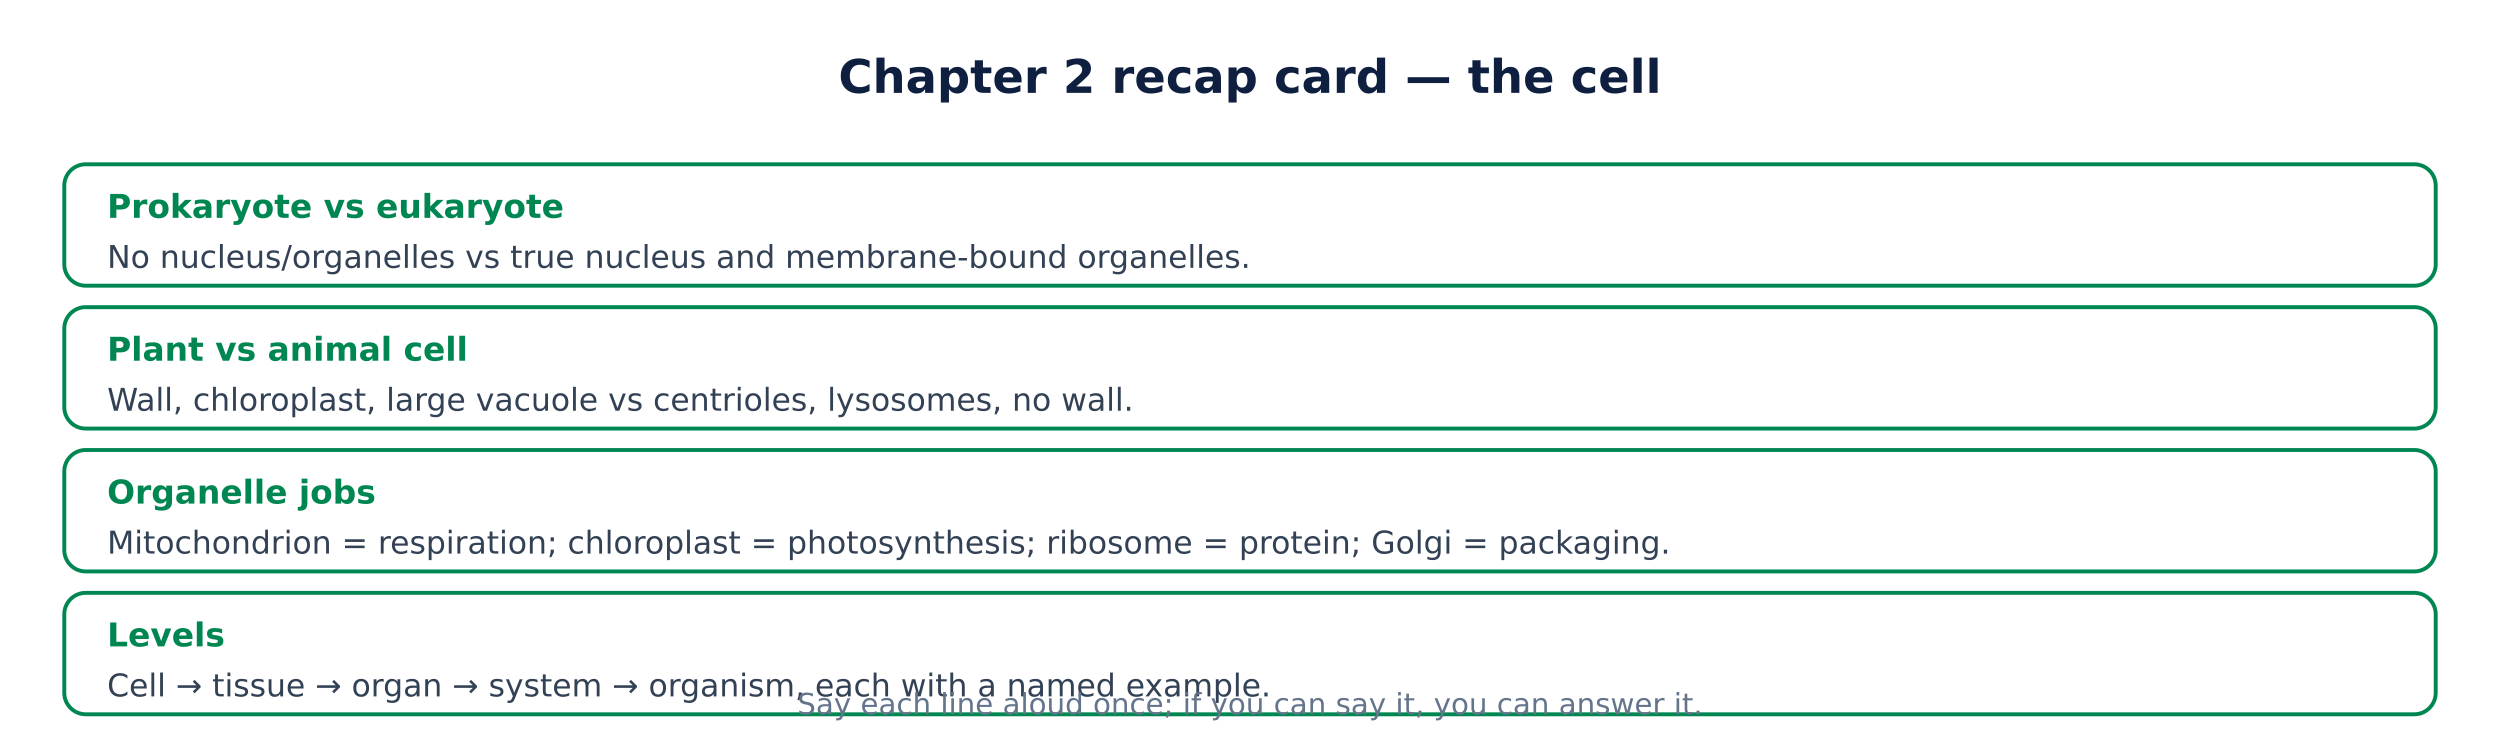
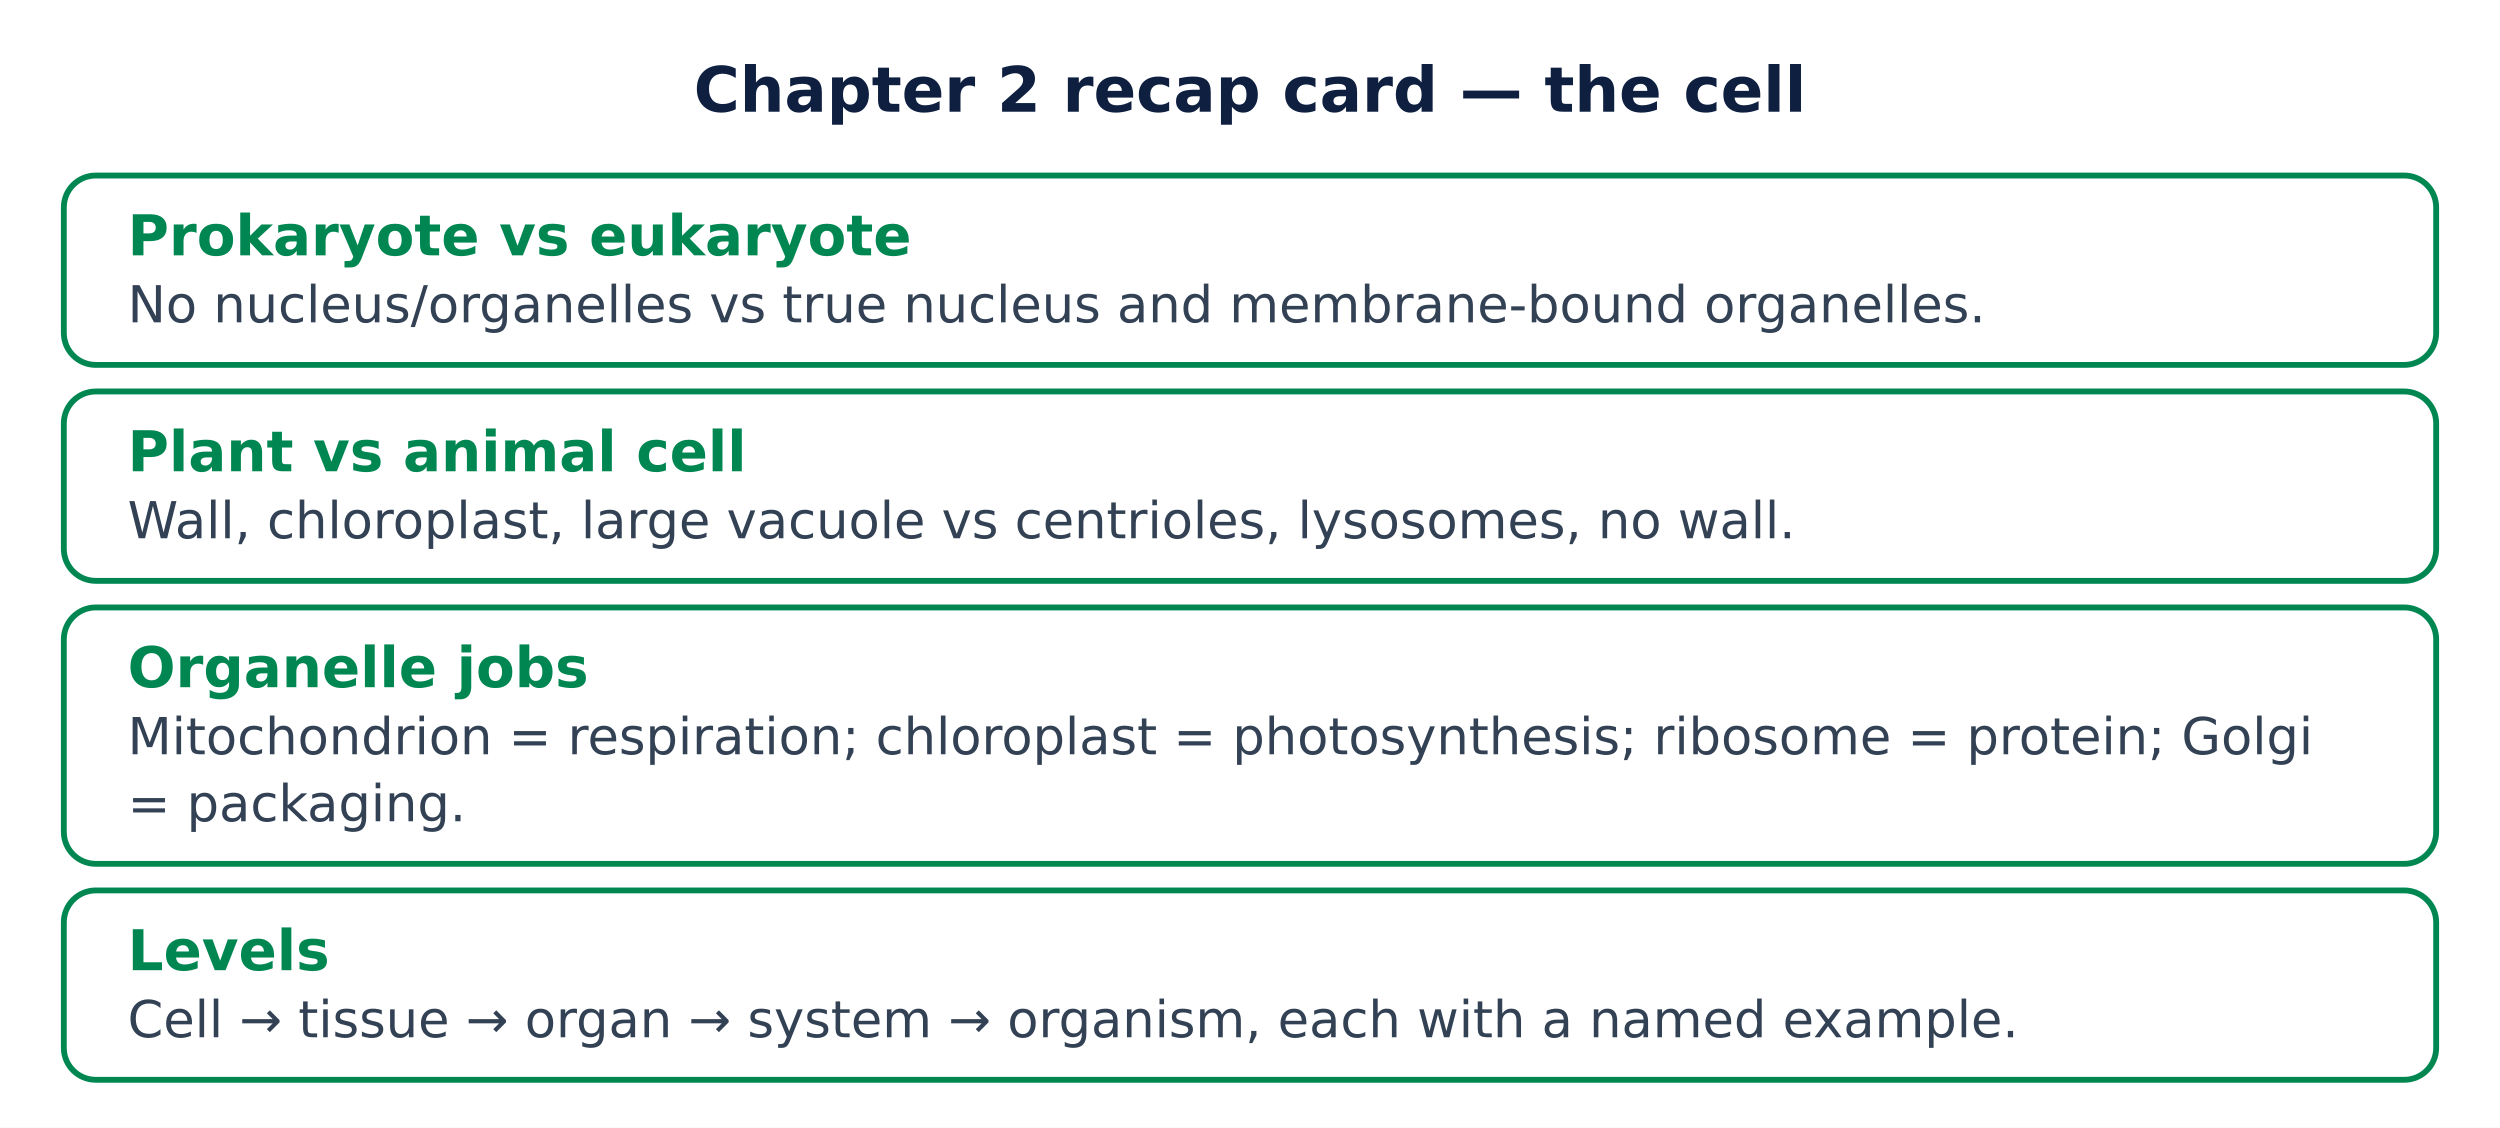
- <svg xmlns="http://www.w3.org/2000/svg" viewBox="0 0 700 210" width="700" height="210">
+ <svg xmlns="http://www.w3.org/2000/svg" viewBox="0 0 470 212" width="470" height="212">
  <defs>
    <marker id="ag" viewBox="0 0 10 10" refX="9" refY="5" markerWidth="7" markerHeight="7" orient="auto-start-reverse">
      <path d="M 0 1 L 10 5 L 0 9 z" fill="#008751" />
    </marker>
    <marker id="an" viewBox="0 0 10 10" refX="9" refY="5" markerWidth="7" markerHeight="7" orient="auto-start-reverse">
      <path d="M 0 1 L 10 5 L 0 9 z" fill="#0E1F40" />
    </marker>
    <marker id="aa" viewBox="0 0 10 10" refX="9" refY="5" markerWidth="7" markerHeight="7" orient="auto-start-reverse">
      <path d="M 0 1 L 10 5 L 0 9 z" fill="#D97706" />
    </marker>
    <marker id="ar" viewBox="0 0 10 10" refX="9" refY="5" markerWidth="7" markerHeight="7" orient="auto-start-reverse">
      <path d="M 0 1 L 10 5 L 0 9 z" fill="#DC2626" />
    </marker>
  </defs>
-   <rect x="0" y="0" width="700" height="210" fill="#FFFFFF" />
-   <text x="350" y="26" font-family="DejaVu Sans" font-size="13" fill="#0E1F40" text-anchor="middle" font-weight="bold">Chapter 2 recap card — the cell</text>
-   <rect x="18" y="46" width="664" height="34" rx="6" fill="#FFFFFF" stroke="#008751" stroke-width="1.1" />
-   <text x="30" y="61" font-family="DejaVu Sans" font-size="9.2" fill="#008751" text-anchor="start" font-weight="bold">Prokaryote vs eukaryote</text>
-   <text x="30" y="75" font-family="DejaVu Sans" font-size="8.8" fill="#334155" text-anchor="start" font-weight="normal">No nucleus/organelles vs true nucleus and membrane-bound organelles.</text>
-   <rect x="18" y="86" width="664" height="34" rx="6" fill="#FFFFFF" stroke="#008751" stroke-width="1.1" />
-   <text x="30" y="101" font-family="DejaVu Sans" font-size="9.2" fill="#008751" text-anchor="start" font-weight="bold">Plant vs animal cell</text>
-   <text x="30" y="115" font-family="DejaVu Sans" font-size="8.8" fill="#334155" text-anchor="start" font-weight="normal">Wall, chloroplast, large vacuole vs centrioles, lysosomes, no wall.</text>
-   <rect x="18" y="126" width="664" height="34" rx="6" fill="#FFFFFF" stroke="#008751" stroke-width="1.1" />
-   <text x="30" y="141" font-family="DejaVu Sans" font-size="9.2" fill="#008751" text-anchor="start" font-weight="bold">Organelle jobs</text>
-   <text x="30" y="155" font-family="DejaVu Sans" font-size="8.8" fill="#334155" text-anchor="start" font-weight="normal">Mitochondrion = respiration; chloroplast = photosynthesis; ribosome = protein; Golgi = packaging.</text>
-   <rect x="18" y="166" width="664" height="34" rx="6" fill="#FFFFFF" stroke="#008751" stroke-width="1.1" />
-   <text x="30" y="181" font-family="DejaVu Sans" font-size="9.2" fill="#008751" text-anchor="start" font-weight="bold">Levels</text>
-   <text x="30" y="195" font-family="DejaVu Sans" font-size="8.8" fill="#334155" text-anchor="start" font-weight="normal">Cell → tissue → organ → system → organism, each with a named example.</text>
-   <text x="350" y="200" font-family="DejaVu Sans" font-size="8.2" fill="#64748B" text-anchor="middle" font-weight="normal">Say each line aloud once; if you can say it, you can answer it.</text>
+   <rect x="0" y="0" width="470" height="212" fill="#FFFFFF" />
+   <text x="235.0" y="21" font-family="DejaVu Sans" font-size="11.8" fill="#0E1F40" text-anchor="middle" font-weight="bold">Chapter 2 recap card — the cell</text>
+   <rect x="12" y="33" width="446" height="35.6" rx="6" fill="#FFFFFF" stroke="#008751" stroke-width="1.1" />
+   <text x="24" y="48" font-family="DejaVu Sans" font-size="10.6" fill="#008751" text-anchor="start" font-weight="bold">Prokaryote vs eukaryote</text>
+   <text x="24" y="60.6" font-family="DejaVu Sans" font-size="9.6" fill="#334155" text-anchor="start" font-weight="normal">No nucleus/organelles vs true nucleus and membrane-bound organelles.</text>
+   <rect x="12" y="73.6" width="446" height="35.6" rx="6" fill="#FFFFFF" stroke="#008751" stroke-width="1.1" />
+   <text x="24" y="88.6" font-family="DejaVu Sans" font-size="10.6" fill="#008751" text-anchor="start" font-weight="bold">Plant vs animal cell</text>
+   <text x="24" y="101.2" font-family="DejaVu Sans" font-size="9.6" fill="#334155" text-anchor="start" font-weight="normal">Wall, chloroplast, large vacuole vs centrioles, lysosomes, no wall.</text>
+   <rect x="12" y="114.2" width="446" height="48.2" rx="6" fill="#FFFFFF" stroke="#008751" stroke-width="1.1" />
+   <text x="24" y="129.2" font-family="DejaVu Sans" font-size="10.6" fill="#008751" text-anchor="start" font-weight="bold">Organelle jobs</text>
+   <text x="24" y="141.8" font-family="DejaVu Sans" font-size="9.6" fill="#334155" text-anchor="start" font-weight="normal">Mitochondrion = respiration; chloroplast = photosynthesis; ribosome = protein; Golgi</text>
+   <text x="24" y="154.4" font-family="DejaVu Sans" font-size="9.6" fill="#334155" text-anchor="start" font-weight="normal">= packaging.</text>
+   <rect x="12" y="167.4" width="446" height="35.6" rx="6" fill="#FFFFFF" stroke="#008751" stroke-width="1.1" />
+   <text x="24" y="182.4" font-family="DejaVu Sans" font-size="10.6" fill="#008751" text-anchor="start" font-weight="bold">Levels</text>
+   <text x="24" y="195" font-family="DejaVu Sans" font-size="9.6" fill="#334155" text-anchor="start" font-weight="normal">Cell → tissue → organ → system → organism, each with a named example.</text>
</svg>
